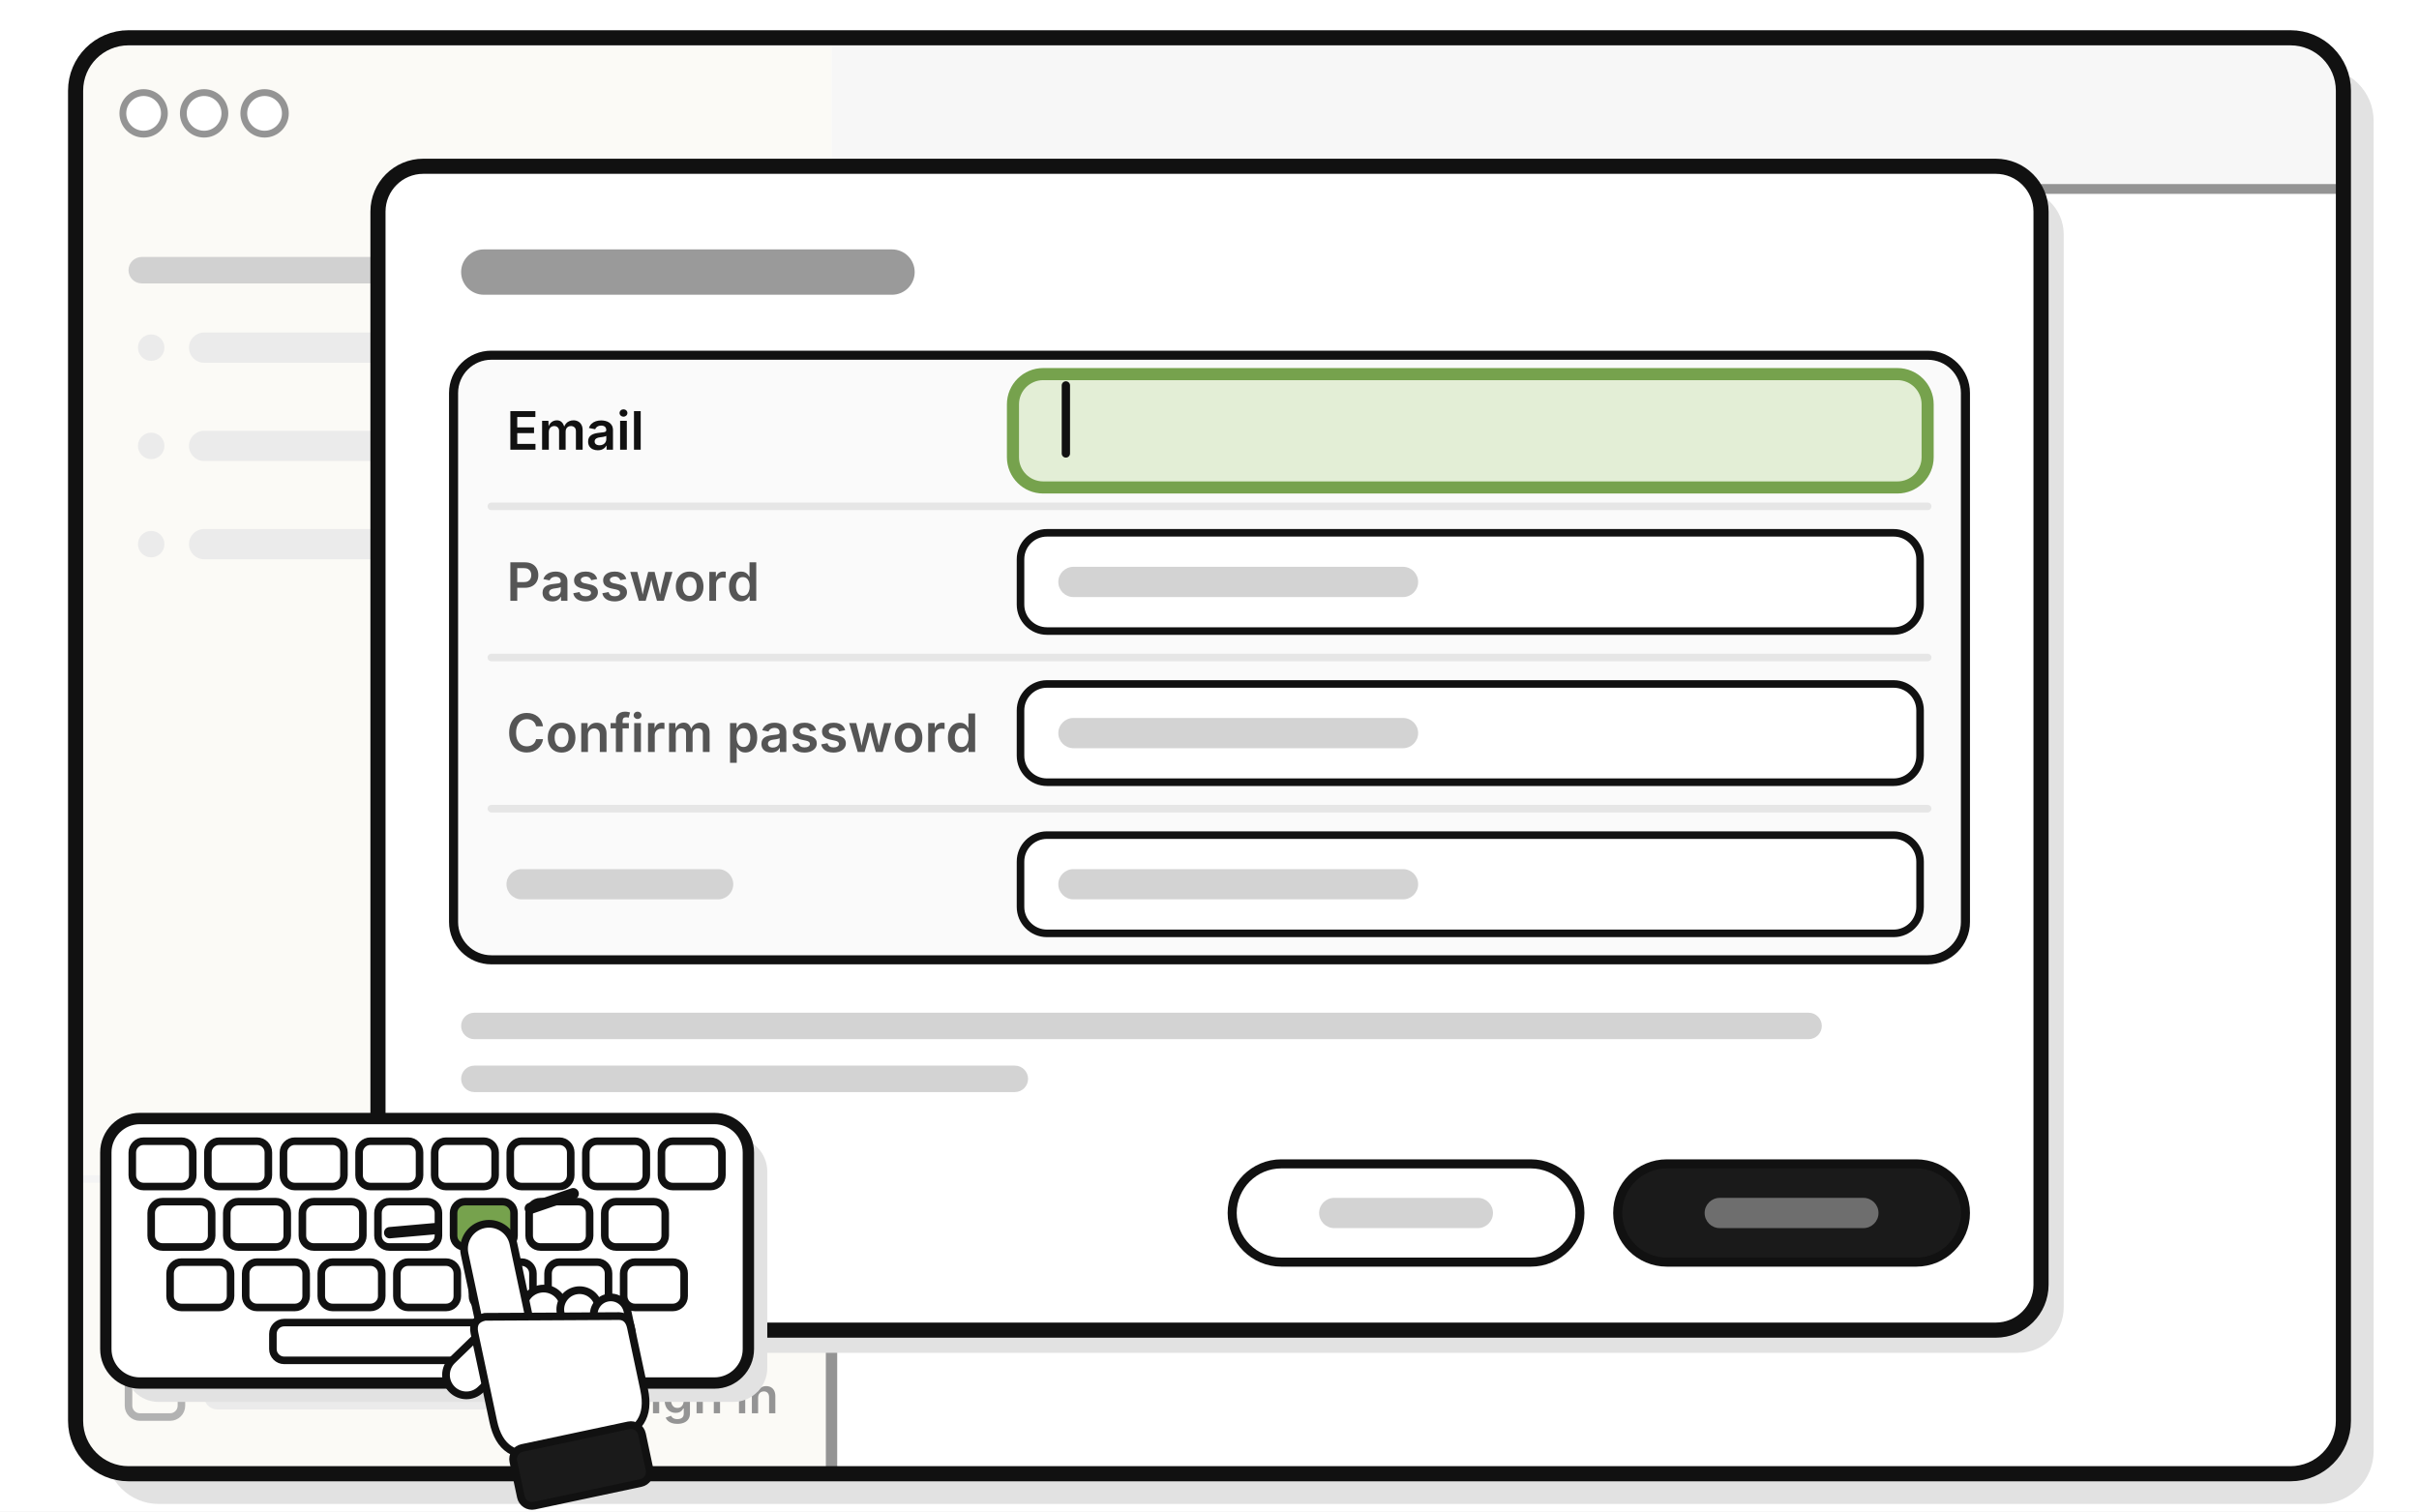
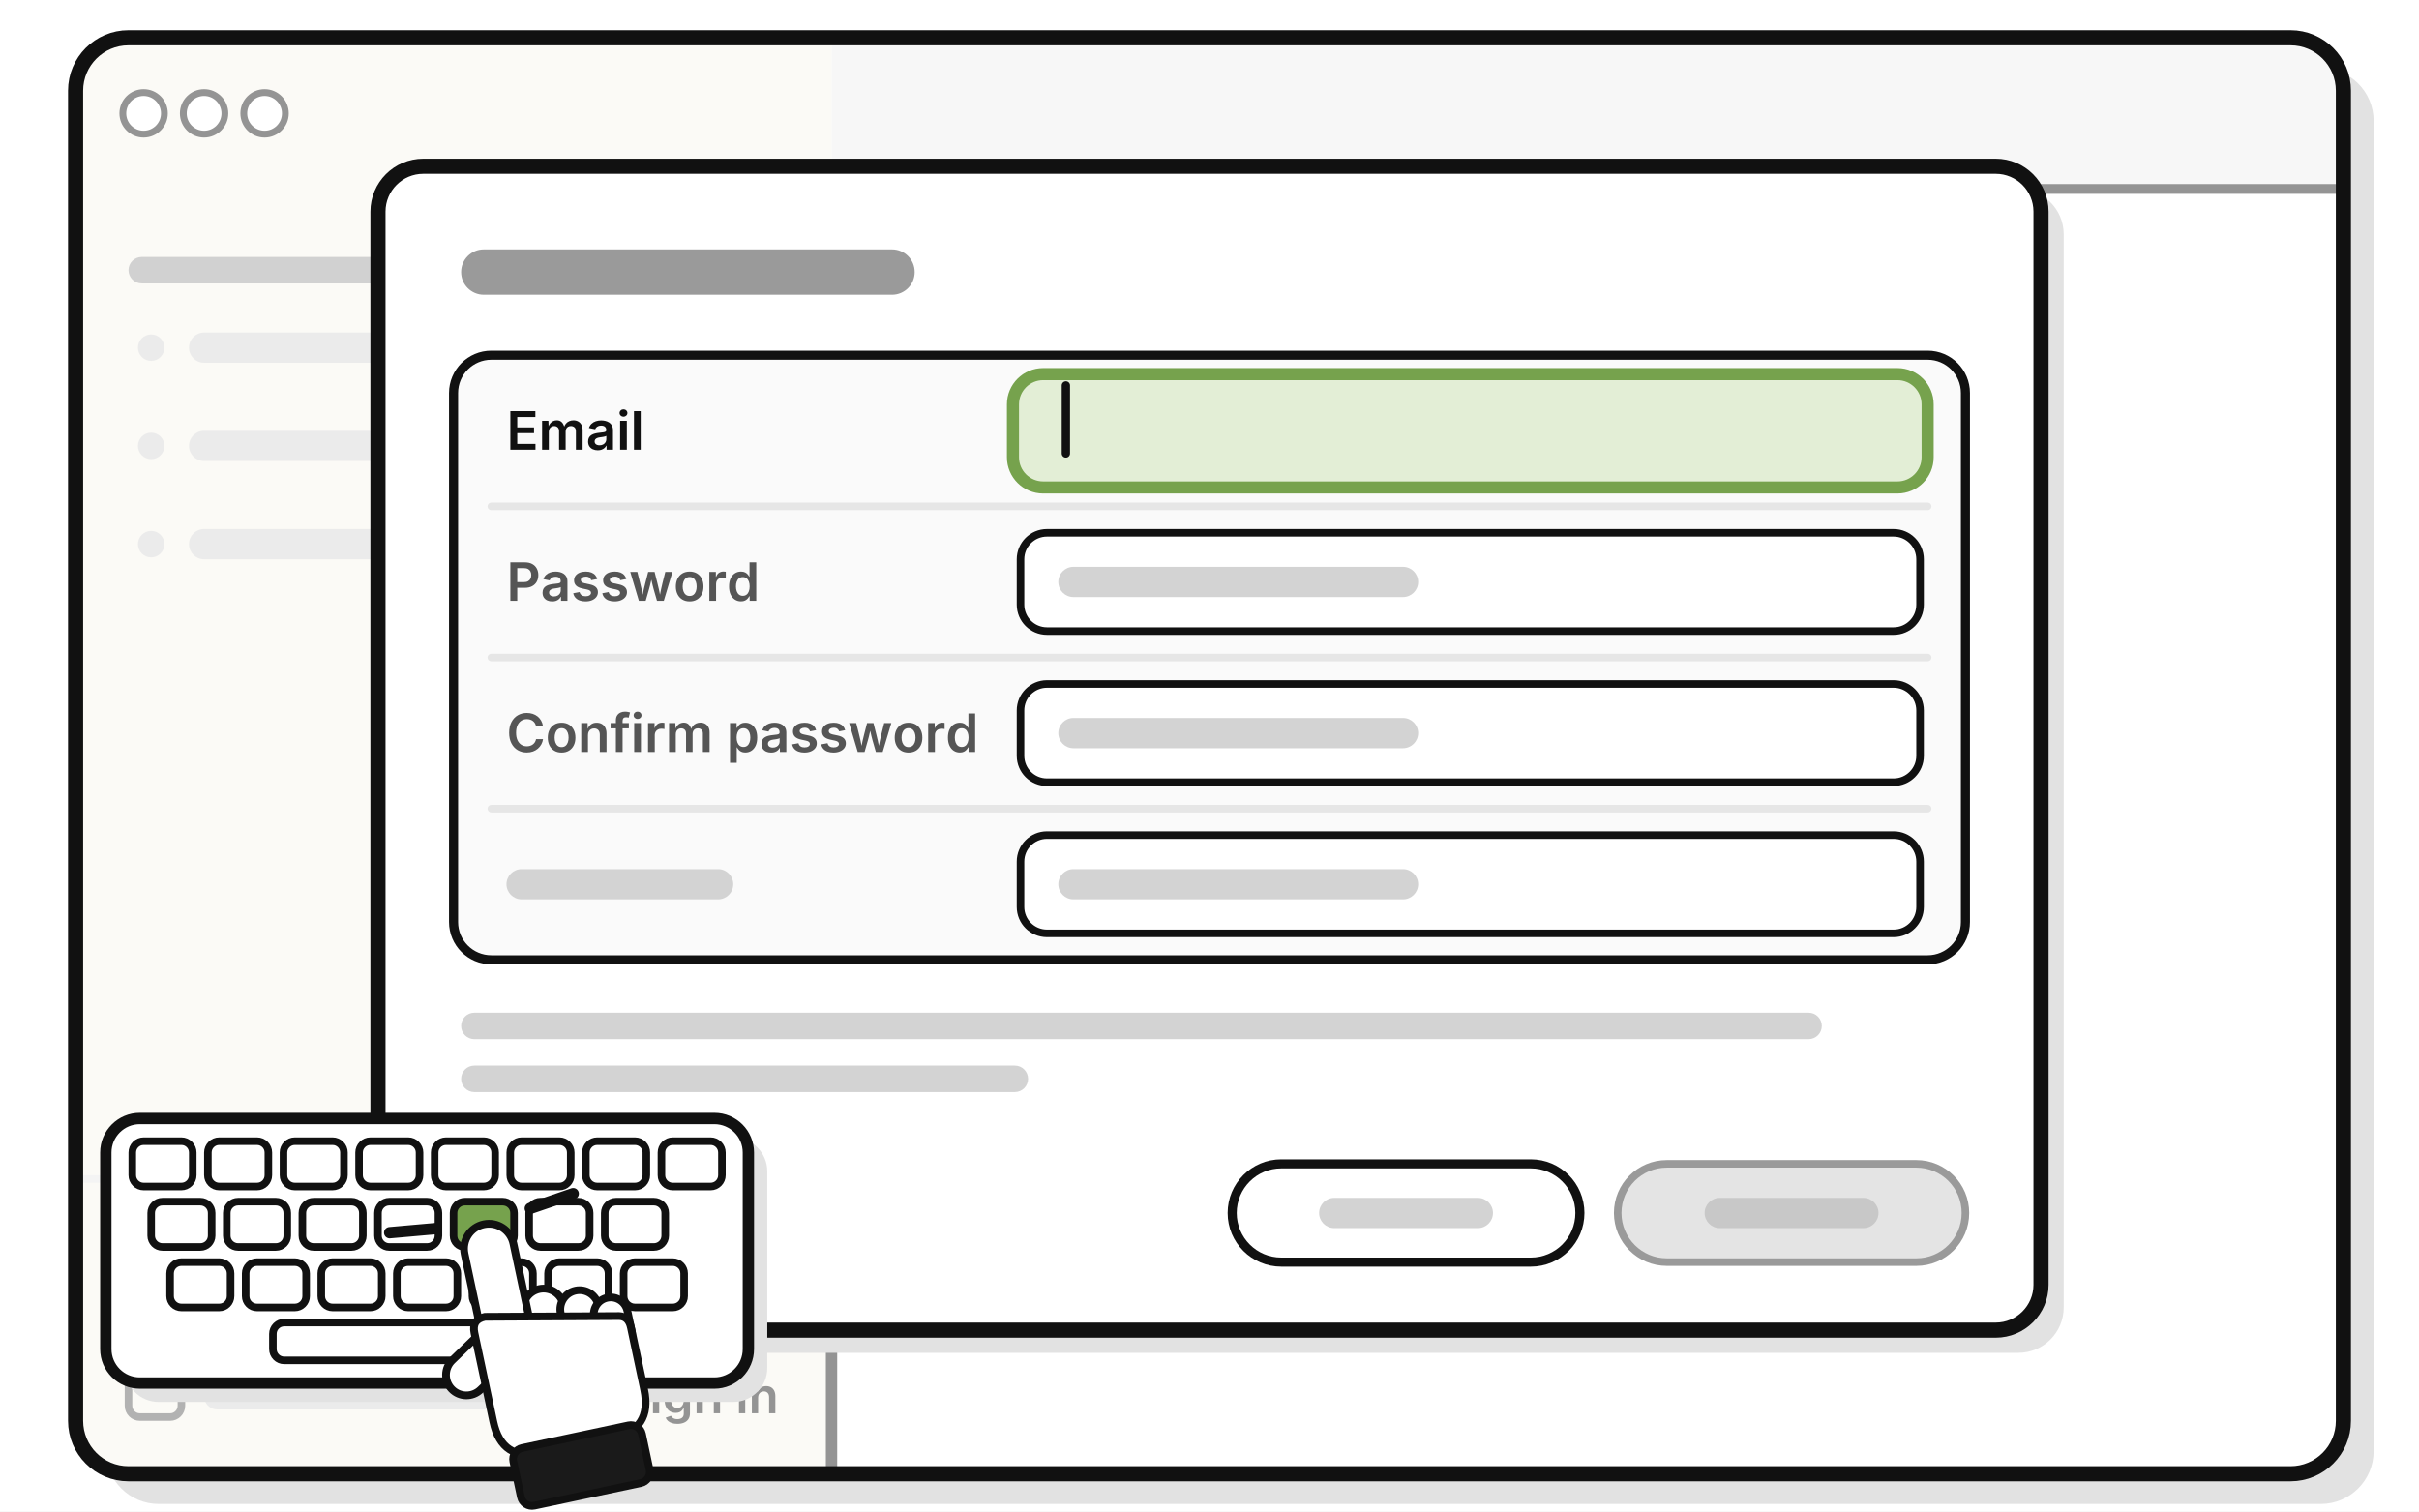
<svg xmlns="http://www.w3.org/2000/svg" viewBox="0 0 640 400" width="640" height="400">
  <rect x="0" y="0" width="640" height="400" rx="0" fill="#FFFFFF" />
  <rect x="28" y="18" width="600" height="380" rx="14" fill="#E2E2E2" />
  <g transform="translate(20 10) scale(1)">
-     <clipPath id="win3">
+     <clipPath id="win13">
      <rect x="0" y="0" width="600" height="380" rx="14" fill="none" />
    </clipPath>
-     <g clip-path="url(#win3)">
+     <g clip-path="url(#win13)">
      <rect x="0" y="0" width="600" height="380" rx="0" fill="#FFFFFF" />
      <rect x="200" y="0" width="400" height="40" rx="0" fill="#EDEDED" />
      <line x1="200" y1="40" x2="600" y2="40" stroke="#111111" stroke-width="2.6" stroke-linecap="round" />
      <rect x="0" y="0" width="200" height="380" rx="0" fill="#F6F3EA" />
      <line x1="200" y1="40" x2="200" y2="380" stroke="#111111" stroke-width="3" stroke-linecap="round" />
      <circle cx="18" cy="20" r="5.5" fill="#FFFFFF" stroke="#111111" stroke-width="1.8" />
      <circle cx="34" cy="20" r="5.5" fill="#FFFFFF" stroke="#111111" stroke-width="1.8" />
      <circle cx="50" cy="20" r="5.5" fill="#FFFFFF" stroke="#111111" stroke-width="1.8" />
      <rect x="14" y="58" width="74" height="7" rx="3.5" fill="#9A9A9A" />
-       <path d="M178 58 L182 62 L186 58" fill="none" stroke="#111111" stroke-width="2.2" stroke-linecap="round" stroke-linejoin="round" />
+       <path d="M178 61 L182 57 L186 61" fill="none" stroke="#111111" stroke-width="2.2" stroke-linecap="round" stroke-linejoin="round" />
      <circle cx="20" cy="82" r="3.5" fill="#D3D3D3" />
      <rect x="30" y="78" width="78" height="8" rx="4" fill="#D3D3D3" />
      <rect x="154" y="78" width="30" height="8" rx="4" fill="#D3D3D3" />
      <circle cx="20" cy="108" r="3.5" fill="#D3D3D3" />
      <rect x="30" y="104" width="60" height="8" rx="4" fill="#D3D3D3" />
      <rect x="154" y="104" width="30" height="8" rx="4" fill="#D3D3D3" />
      <circle cx="20" cy="134" r="3.5" fill="#D3D3D3" />
      <rect x="30" y="130" width="70" height="8" rx="4" fill="#D3D3D3" />
      <rect x="154" y="130" width="30" height="8" rx="4" fill="#D3D3D3" />
      <line x1="0" y1="302" x2="200" y2="302" stroke="#E6E6E6" stroke-width="2" stroke-linecap="round" />
      <circle cx="22" cy="321" r="8" fill="none" stroke="#111111" stroke-width="2.2" />
      <line x1="16.667" y1="321" x2="27.333" y2="321" stroke="#111111" stroke-width="2.311" stroke-linecap="round" />
      <line x1="22" y1="315.667" x2="22" y2="326.333" stroke="#111111" stroke-width="2.311" stroke-linecap="round" />
      <path d="M49.84 0 569.961 1490H909.476L1440.557 0H1147.681L883.158 773.844Q844.439 894.003 802.159 1045.302Q759.879 1196.601 708.839 1390.2H764.998Q715.318 1195.321 674.558 1042.742Q633.798 890.163 597.719 773.844L341.836 0ZM352.799 369.202V584.16H1137.598V369.202Z" fill="#111111" transform="translate(36.00 326.00) scale(0.00684 -0.00684)" />
      <path d="M550.001 -20.4Q418.201 -20.4 313.541 47.54Q208.881 115.48 148.881 244.4Q88.881 373.32 88.881 556.72Q88.881 743.08 150.281 871.5Q211.681 999.92 316.161 1065.96Q420.641 1132 549.201 1132Q648.842 1132 712.302 1098.7Q775.762 1065.4 813.141 1019Q850.521 972.6 869.601 932.88H880.721V1490H1140.638V0H886.001V176.96H869.601Q849.801 136.6 811.602 90.82Q773.402 45.04 710.162 12.32Q646.922 -20.4 550.001 -20.4ZM620.559 193.518Q705.64 193.518 764.84 239.458Q824.041 285.398 854.821 367.439Q885.601 449.479 885.601 558Q885.601 667.241 855.141 747.861Q824.681 828.482 765.48 873.282Q706.28 918.082 620.559 918.082Q532.919 918.082 473.758 871.362Q414.598 824.641 384.817 743.381Q355.037 662.12 355.037 558Q355.037 453.599 385.137 371.059Q415.238 288.518 474.718 241.018Q534.199 193.518 620.559 193.518Z" fill="#111111" transform="translate(46.19 326.00) scale(0.00684 -0.00684)" />
      <path d="M550.001 -20.4Q418.201 -20.4 313.541 47.54Q208.881 115.48 148.881 244.4Q88.881 373.32 88.881 556.72Q88.881 743.08 150.281 871.5Q211.681 999.92 316.161 1065.96Q420.641 1132 549.201 1132Q648.842 1132 712.302 1098.7Q775.762 1065.4 813.141 1019Q850.521 972.6 869.601 932.88H880.721V1490H1140.638V0H886.001V176.96H869.601Q849.801 136.6 811.602 90.82Q773.402 45.04 710.162 12.32Q646.922 -20.4 550.001 -20.4ZM620.559 193.518Q705.64 193.518 764.84 239.458Q824.041 285.398 854.821 367.439Q885.601 449.479 885.601 558Q885.601 667.241 855.141 747.861Q824.681 828.482 765.48 873.282Q706.28 918.082 620.559 918.082Q532.919 918.082 473.758 871.362Q414.598 824.641 384.817 743.381Q355.037 662.12 355.037 558Q355.037 453.599 385.137 371.059Q415.238 288.518 474.718 241.018Q534.199 193.518 620.559 193.518Z" fill="#111111" transform="translate(54.92 326.00) scale(0.00684 -0.00684)" />
      <path d="M149.761 0V1490H720.24Q881.279 1490 987.999 1439.2Q1094.719 1388.4 1147.639 1301.06Q1200.559 1213.72 1200.559 1103.28Q1200.559 1012.319 1165.839 947.84Q1131.119 883.36 1072.379 843.3Q1013.639 803.24 940.719 785.6V770.88Q1020.079 767.24 1092.819 723.06Q1165.559 678.88 1212.059 598.78Q1258.559 518.68 1258.559 406Q1258.559 290.4 1202.919 198.42Q1147.279 106.44 1034.759 53.22Q922.239 0 751.279 0ZM416.798 223.438H709.2Q856.922 223.438 922.502 280.358Q988.082 337.279 988.082 425.999Q988.082 493.079 955.122 546.54Q922.162 600 861.661 631.16Q801.161 662.321 717.76 662.321H416.798ZM416.798 854.719H686.48Q756.761 854.719 812.941 880.819Q869.122 906.92 901.722 955.06Q934.322 1003.2 934.322 1069.041Q934.322 1155.601 873.302 1211.802Q812.281 1268.002 692.48 1268.002H416.798Z" fill="#111111" transform="translate(67.19 326.00) scale(0.00684 -0.00684)" />
      <path d="M520.801 -14Q406.001 -14 319.601 35.2Q233.201 84.4 185.521 178.76Q137.841 273.12 137.841 407.28V1118H397.758V447.119Q397.758 334.678 456.398 270.858Q515.038 207.038 617.279 207.038Q686.479 207.038 740.08 237.178Q793.68 267.318 824.56 324.918Q855.441 382.519 855.441 463.119V1118H1115.997V0H868.92L866.041 276.4H885.721Q838.76 130.199 746.86 58.1Q654.96 -14 520.801 -14Z" fill="#111111" transform="translate(76.41 326.00) scale(0.00684 -0.00684)" />
      <path d="M550.001 -20.4Q418.201 -20.4 313.541 47.54Q208.881 115.48 148.881 244.4Q88.881 373.32 88.881 556.72Q88.881 743.08 150.281 871.5Q211.681 999.92 316.161 1065.96Q420.641 1132 549.201 1132Q648.842 1132 712.302 1098.7Q775.762 1065.4 813.141 1019Q850.521 972.6 869.601 932.88H880.721V1490H1140.638V0H886.001V176.96H869.601Q849.801 136.6 811.602 90.82Q773.402 45.04 710.162 12.32Q646.922 -20.4 550.001 -20.4ZM620.559 193.518Q705.64 193.518 764.84 239.458Q824.041 285.398 854.821 367.439Q885.601 449.479 885.601 558Q885.601 667.241 855.141 747.861Q824.681 828.482 765.48 873.282Q706.28 918.082 620.559 918.082Q532.919 918.082 473.758 871.362Q414.598 824.641 384.817 743.381Q355.037 662.12 355.037 558Q355.037 453.599 385.137 371.059Q415.238 288.518 474.718 241.018Q534.199 193.518 620.559 193.518Z" fill="#111111" transform="translate(84.99 326.00) scale(0.00684 -0.00684)" />
      <path d="M620 -442Q485.56 -442 386.24 -407.98Q286.921 -373.96 223.501 -315.3Q160.081 -256.641 131.921 -183.041L352.438 -104.161Q369.958 -135.441 401.318 -168.141Q432.678 -200.841 485.439 -222.581Q538.199 -244.322 619.28 -244.322Q740.32 -244.322 812.961 -187.881Q885.601 -131.441 885.601 -11.44V200.32H864.281Q844.562 159.681 807.722 117.12Q770.882 74.56 708.362 45.56Q645.842 16.56 549.361 16.56Q420.761 16.56 316.281 77.18Q211.801 137.8 150.341 259.08Q88.881 380.36 88.881 561.84Q88.881 745.64 150.781 872.78Q212.681 999.92 317.481 1065.96Q422.281 1132 551.201 1132Q650.202 1132 714.162 1099.02Q778.122 1066.04 816.181 1019.32Q854.241 972.6 874.321 932.88H888.081V1118H1143.358V-3.441Q1143.358 -152.121 1075.298 -249.561Q1007.238 -347 888.999 -394.5Q770.759 -442 620 -442ZM621.839 221.918Q707.28 221.918 766.3 262.658Q825.321 303.399 856.101 380.279Q886.881 457.16 886.881 564.4Q886.881 670.441 856.421 749.781Q825.961 829.122 766.94 873.602Q707.92 918.082 621.839 918.082Q534.199 918.082 474.718 871.682Q415.238 825.281 385.137 745.621Q355.037 665.961 355.037 564.4Q355.037 461.28 385.457 384.079Q415.878 306.879 475.358 264.398Q534.839 221.918 621.839 221.918Z" fill="#111111" transform="translate(93.72 326.00) scale(0.00684 -0.00684)" />
      <path d="M631.6 -22.56Q463.48 -22.56 341.66 48.18Q219.84 118.92 154.361 247.92Q88.881 376.92 88.881 552.16Q88.881 724.52 153.581 854.98Q218.28 985.44 336.64 1058.72Q455 1132 614.56 1132Q717.239 1132 809.499 1098.9Q901.759 1065.8 973.159 997.06Q1044.559 928.321 1085.479 821.681Q1126.399 715.041 1126.399 567.6V486.48H211.601V662.959H996.64L875.202 610.559Q875.202 705.44 845.921 776.901Q816.641 848.361 759.081 888.221Q701.52 928.082 616 928.082Q530.479 928.082 470.359 887.581Q410.238 847.081 378.718 779.461Q347.198 711.84 347.198 629.12V506.881Q347.198 400.88 383.178 328.059Q419.158 255.239 484.239 218.298Q549.319 181.358 635.12 181.358Q692.12 181.358 738.74 197.658Q785.361 213.958 818.961 246.339Q852.561 278.719 870.321 326.359L1109.119 276.919Q1082.399 187.16 1017.159 119.74Q951.919 52.32 854.299 14.88Q756.679 -22.56 631.6 -22.56Z" fill="#111111" transform="translate(102.48 326.00) scale(0.00684 -0.00684)" />
      <path d="M654.878 1118V914.322H20V1118ZM178.64 1384H438.557V314.839Q438.557 254.238 464.557 225.858Q490.557 197.478 550.398 197.478Q567.758 197.478 597.138 201.658Q626.518 205.838 644.558 209.838L685.518 9.24Q642.758 -4 598.079 -9.54Q553.399 -15.08 511.559 -15.08Q351.08 -15.08 264.86 64.84Q178.64 144.76 178.64 292.559Z" fill="#111111" transform="translate(110.76 326.00) scale(0.00684 -0.00684)" />
      <path d="M150 319 L154 323 L158 319" fill="none" stroke="#111111" stroke-width="2.2" stroke-linecap="round" stroke-linejoin="round" />
      <line x1="10" y1="340" x2="190" y2="340" stroke="#E6E6E6" stroke-width="2" stroke-linecap="round" />
      <rect x="14" y="354" width="14" height="11" rx="3" fill="none" stroke="#555555" stroke-width="2" />
      <rect x="34" y="356" width="86" height="7" rx="3.5" fill="#D3D3D3" />
      <path d="M673.199 -23.12Q500.32 -23.12 372.46 30.86Q244.601 84.84 172.921 187.879Q101.241 290.919 95.121 438.238H358.158Q364.718 359.998 407.058 308.198Q449.399 256.398 518.339 230.798Q587.279 205.198 671.039 205.198Q759.08 205.198 826.44 232.078Q893.801 258.958 931.981 307.618Q970.162 356.279 970.162 420.16Q970.162 478.48 936.501 516.46Q902.841 554.441 842.321 580.561Q781.801 606.681 700.721 626.881L531.52 671.041Q345.401 718.801 240.541 816.141Q135.681 913.481 135.681 1071.201Q135.681 1202.961 206.921 1301.78Q278.161 1400.6 401.18 1455.3Q524.2 1510 680.08 1510Q839.319 1510 958.979 1454.94Q1078.639 1399.88 1146.298 1303.181Q1213.958 1206.481 1216.878 1081.601H958.161Q948.041 1177.642 872.341 1230.302Q796.64 1282.962 676.24 1282.962Q592.479 1282.962 531.679 1257.582Q470.878 1232.202 438.438 1187.961Q405.997 1143.721 405.997 1087.041Q405.997 1024.52 444.418 984.58Q482.838 944.639 541.419 920.659Q599.999 896.679 659.759 881.679L799.039 846.079Q881.718 826.479 959.978 793.079Q1038.238 759.679 1100.818 709.22Q1163.398 658.76 1200.138 587.08Q1236.878 515.4 1236.878 418.24Q1236.878 287.24 1170.139 187.62Q1103.399 88 977.359 32.44Q851.319 -23.12 673.199 -23.12Z" fill="#111111" transform="translate(143.43 364.00) scale(0.00635 -0.00635)" />
      <path d="M137.841 0V1118H397.758V0ZM268.079 1276.161Q205.92 1276.161 161.36 1318.02Q116.8 1359.879 116.8 1418.481Q116.8 1478.28 161.36 1519.619Q205.92 1560.959 268.079 1560.959Q330.776 1560.959 375.387 1519.658Q419.998 1478.357 419.998 1418.5Q419.998 1359.84 375.387 1318.001Q330.776 1276.161 268.079 1276.161Z" fill="#111111" transform="translate(151.88 364.00) scale(0.00635 -0.00635)" />
      <path d="M620 -442Q485.56 -442 386.24 -407.98Q286.921 -373.96 223.501 -315.3Q160.081 -256.641 131.921 -183.041L352.438 -104.161Q369.958 -135.441 401.318 -168.141Q432.678 -200.841 485.439 -222.581Q538.199 -244.322 619.28 -244.322Q740.32 -244.322 812.961 -187.881Q885.601 -131.441 885.601 -11.44V200.32H864.281Q844.562 159.681 807.722 117.12Q770.882 74.56 708.362 45.56Q645.842 16.56 549.361 16.56Q420.761 16.56 316.281 77.18Q211.801 137.8 150.341 259.08Q88.881 380.36 88.881 561.84Q88.881 745.64 150.781 872.78Q212.681 999.92 317.481 1065.96Q422.281 1132 551.201 1132Q650.202 1132 714.162 1099.02Q778.122 1066.04 816.181 1019.32Q854.241 972.6 874.321 932.88H888.081V1118H1143.358V-3.441Q1143.358 -152.121 1075.298 -249.561Q1007.238 -347 888.999 -394.5Q770.759 -442 620 -442ZM621.839 221.918Q707.28 221.918 766.3 262.658Q825.321 303.399 856.101 380.279Q886.881 457.16 886.881 564.4Q886.881 670.441 856.421 749.781Q825.961 829.122 766.94 873.602Q707.92 918.082 621.839 918.082Q534.199 918.082 474.718 871.682Q415.238 825.281 385.137 745.621Q355.037 665.961 355.037 564.4Q355.037 461.28 385.457 384.079Q415.878 306.879 475.358 264.398Q534.839 221.918 621.839 221.918Z" fill="#111111" transform="translate(155.28 364.00) scale(0.00635 -0.00635)" />
      <path d="M397.758 654.881V0H137.841V1118H384.278L387.798 841.6H367.478Q413.798 986.521 505.058 1059.26Q596.318 1132 733.038 1132Q848.198 1132 934.097 1082.8Q1019.997 1033.6 1067.677 939.56Q1115.357 845.52 1115.357 710.72V0H855.441V670.881Q855.441 783.322 797.12 847.142Q738.8 910.962 636.559 910.962Q567.719 910.962 513.618 880.822Q459.518 850.682 428.638 793.582Q397.758 736.481 397.758 654.881Z" fill="#111111" transform="translate(163.42 364.00) scale(0.00635 -0.00635)" />
      <path d="M137.841 0V1118H397.758V0ZM268.079 1276.161Q205.92 1276.161 161.36 1318.02Q116.8 1359.879 116.8 1418.481Q116.8 1478.28 161.36 1519.619Q205.92 1560.959 268.079 1560.959Q330.776 1560.959 375.387 1519.658Q419.998 1478.357 419.998 1418.5Q419.998 1359.84 375.387 1318.001Q330.776 1276.161 268.079 1276.161Z" fill="#111111" transform="translate(174.64 364.00) scale(0.00635 -0.00635)" />
      <path d="M397.758 654.881V0H137.841V1118H384.278L387.798 841.6H367.478Q413.798 986.521 505.058 1059.26Q596.318 1132 733.038 1132Q848.198 1132 934.097 1082.8Q1019.997 1033.6 1067.677 939.56Q1115.357 845.52 1115.357 710.72V0H855.441V670.881Q855.441 783.322 797.12 847.142Q738.8 910.962 636.559 910.962Q567.719 910.962 513.618 880.822Q459.518 850.682 428.638 793.582Q397.758 736.481 397.758 654.881Z" fill="#111111" transform="translate(178.05 364.00) scale(0.00635 -0.00635)" />
      <rect x="330" y="174" width="140" height="12" rx="6" fill="#9A9A9A" />
      <rect x="344" y="196" width="112" height="8" rx="4" fill="#D3D3D3" />
      <rect x="0" y="0" width="600" height="380" rx="0" fill="#FFFFFF" opacity="0.55" />
      <rect x="86" y="40" width="440" height="308" rx="12" fill="#E2E2E2" />
      <rect x="80" y="34" width="440" height="308" rx="12" fill="#FFFFFF" stroke="#111111" stroke-width="4" />
      <rect x="102" y="56" width="120" height="12" rx="6" fill="#9A9A9A" />
      <rect x="100" y="84" width="400" height="160" rx="10" fill="#FAFAFA" stroke="#111111" stroke-width="2.4" />
      <path d="M149.761 0V1490H1117.519V1265.122H416.798V863.359H1065.999V641.361H416.798V224.878H1121.839V0Z" fill="#111111" transform="translate(114.00 109.00) scale(0.00684 -0.00684)" />
      <path d="M137.841 0V1118H381.958L391.958 849.281H372.918Q397.358 948.56 447.758 1011.66Q498.158 1074.76 565.738 1105.3Q633.318 1135.84 707.118 1135.84Q828.038 1135.84 902.638 1059.76Q977.238 983.68 1007.877 836.481H976.678Q999.917 936.321 1055.437 1002.9Q1110.957 1069.48 1187.537 1102.66Q1264.117 1135.84 1350.957 1135.84Q1451.557 1135.84 1531.917 1092.04Q1612.277 1048.24 1659.057 963.42Q1705.837 878.6 1705.837 754V0H1445.92V714.081Q1445.92 817.802 1389.08 866.022Q1332.24 914.242 1252.319 914.242Q1189.559 914.242 1143.698 887.242Q1097.838 860.242 1073.198 812.622Q1048.557 765.001 1048.557 701.921V0H795.12V725.602Q795.12 811.402 742.12 862.822Q689.12 914.242 605.999 914.242Q549.279 914.242 501.679 887.882Q454.078 861.522 425.918 810.702Q397.758 759.881 397.758 685.281V0Z" fill="#111111" transform="translate(122.48 109.00) scale(0.00684 -0.00684)" />
      <path d="M450.481 -23.12Q344.121 -23.12 259.061 15.26Q174.001 53.64 124.801 128.84Q75.601 204.04 75.601 314.4Q75.601 408.96 111.081 470.76Q146.561 532.56 207.361 569.58Q268.161 606.6 344.261 625.58Q420.361 644.56 501.601 653.12Q599.441 663.96 660.101 672.04Q720.761 680.12 749.461 698.02Q778.161 715.92 778.161 753.68V758.96Q778.161 814.2 755.941 852.441Q733.721 890.681 690.361 911.102Q647 931.522 583.04 931.522Q518.159 931.522 470.519 911.562Q422.878 891.601 392.778 859.681Q362.678 827.761 348.638 790.561L107.601 840.001Q140.881 939.121 209.921 1003.641Q278.961 1068.161 374.701 1100.08Q470.441 1132 582 1132Q660.679 1132 741.178 1113.28Q821.678 1094.56 888.898 1050.961Q956.118 1007.361 997.098 933.181Q1038.078 859 1038.078 747.44V0H789.441V154.16H778.881Q754.481 106.52 710.501 66.1Q666.521 25.68 602.041 1.28Q537.561 -23.12 450.481 -23.12ZM517.119 170.078Q597.68 170.078 656.421 201.879Q715.161 233.679 747.381 286.459Q779.601 339.24 779.601 401.12V533.441Q766.801 522.961 736.641 514.081Q706.481 505.201 668.7 498.281Q630.92 491.361 594.7 486.401Q558.479 481.441 533.199 478.081Q474.679 470.441 427.899 452.021Q381.118 433.601 354.318 401.14Q327.518 368.68 327.518 317.28Q327.518 268.999 352.118 236.299Q376.718 203.599 419.359 186.839Q461.999 170.078 517.119 170.078Z" fill="#111111" transform="translate(135.08 109.00) scale(0.00684 -0.00684)" />
      <path d="M137.841 0V1118H397.758V0ZM268.079 1276.161Q205.92 1276.161 161.36 1318.02Q116.8 1359.879 116.8 1418.481Q116.8 1478.28 161.36 1519.619Q205.92 1560.959 268.079 1560.959Q330.776 1560.959 375.387 1519.658Q419.998 1478.357 419.998 1418.5Q419.998 1359.84 375.387 1318.001Q330.776 1276.161 268.079 1276.161Z" fill="#111111" transform="translate(143.12 109.00) scale(0.00684 -0.00684)" />
      <path d="M397.758 1490V0H137.841V1490Z" fill="#111111" transform="translate(146.79 109.00) scale(0.00684 -0.00684)" />
      <rect x="248" y="89" width="242" height="30" rx="8" fill="#E3EED6" stroke="#76A24D" stroke-width="3.2" />
      <line x1="262" y1="92" x2="262" y2="110" stroke="#111111" stroke-width="2.2" stroke-linecap="round" />
      <line x1="110" y1="124" x2="490" y2="124" stroke="#E6E6E6" stroke-width="2" stroke-linecap="round" />
      <path d="M149.761 0V1490H707.279Q878.399 1490 995.219 1425.78Q1112.039 1361.56 1171.939 1250.24Q1231.839 1138.92 1231.839 996.561Q1231.839 853.841 1171.399 742.781Q1110.959 631.721 993.199 567.901Q875.44 504.081 702.88 504.081H333.6V723.999H667.601Q769.041 723.999 833.482 759.099Q897.922 794.2 928.442 855.88Q958.962 917.56 958.962 996.561Q958.962 1076.281 928.442 1137.141Q897.922 1198.002 833.162 1232.242Q768.401 1266.482 666.321 1266.482H416.798V0Z" fill="#555555" transform="translate(114.00 149.00) scale(0.00684 -0.00684)" />
      <path d="M450.481 -23.12Q344.121 -23.12 259.061 15.26Q174.001 53.64 124.801 128.84Q75.601 204.04 75.601 314.4Q75.601 408.96 111.081 470.76Q146.561 532.56 207.361 569.58Q268.161 606.6 344.261 625.58Q420.361 644.56 501.601 653.12Q599.441 663.96 660.101 672.04Q720.761 680.12 749.461 698.02Q778.161 715.92 778.161 753.68V758.96Q778.161 814.2 755.941 852.441Q733.721 890.681 690.361 911.102Q647 931.522 583.04 931.522Q518.159 931.522 470.519 911.562Q422.878 891.601 392.778 859.681Q362.678 827.761 348.638 790.561L107.601 840.001Q140.881 939.121 209.921 1003.641Q278.961 1068.161 374.701 1100.08Q470.441 1132 582 1132Q660.679 1132 741.178 1113.28Q821.678 1094.56 888.898 1050.961Q956.118 1007.361 997.098 933.181Q1038.078 859 1038.078 747.44V0H789.441V154.16H778.881Q754.481 106.52 710.501 66.1Q666.521 25.68 602.041 1.28Q537.561 -23.12 450.481 -23.12ZM517.119 170.078Q597.68 170.078 656.421 201.879Q715.161 233.679 747.381 286.459Q779.601 339.24 779.601 401.12V533.441Q766.801 522.961 736.641 514.081Q706.481 505.201 668.7 498.281Q630.92 491.361 594.7 486.401Q558.479 481.441 533.199 478.081Q474.679 470.441 427.899 452.021Q381.118 433.601 354.318 401.14Q327.518 368.68 327.518 317.28Q327.518 268.999 352.118 236.299Q376.718 203.599 419.359 186.839Q461.999 170.078 517.119 170.078Z" fill="#555555" transform="translate(123.03 149.00) scale(0.00684 -0.00684)" />
      <path d="M560.679 -22.56Q432.36 -22.56 333.14 14.36Q233.92 51.28 170.701 122.139Q107.481 192.999 87.841 294.039L331.198 339.719Q353.758 257.078 412.518 216.778Q471.279 176.478 565.879 176.478Q662 176.478 718.36 214.959Q774.721 253.439 774.721 309.84Q774.721 358.48 737.641 389.96Q700.56 421.441 623.68 437.921L433.36 479.041Q274.881 513.241 196.921 591.261Q118.961 669.281 118.961 792.321Q118.961 895.88 176.021 972.08Q233.081 1048.28 334.5 1090.14Q435.92 1132 569.679 1132Q696.559 1132 788.039 1096.06Q879.518 1060.12 936.138 995.48Q992.758 930.84 1014.878 843.561L783.12 798.321Q763.72 856.521 713.64 897.061Q663.56 937.602 573.199 937.602Q490.479 937.602 434.958 901.501Q379.438 865.401 379.438 808Q379.438 759.32 415.978 727.4Q452.518 695.479 537.919 676.799L728.158 636.799Q886.998 602.959 964.138 527.999Q1041.277 453.039 1041.277 334.799Q1041.277 228.88 980.018 148.42Q918.758 67.96 810.438 22.7Q702.119 -22.56 560.679 -22.56Z" fill="#555555" transform="translate(131.07 149.00) scale(0.00684 -0.00684)" />
      <path d="M560.679 -22.56Q432.36 -22.56 333.14 14.36Q233.92 51.28 170.701 122.139Q107.481 192.999 87.841 294.039L331.198 339.719Q353.758 257.078 412.518 216.778Q471.279 176.478 565.879 176.478Q662 176.478 718.36 214.959Q774.721 253.439 774.721 309.84Q774.721 358.48 737.641 389.96Q700.56 421.441 623.68 437.921L433.36 479.041Q274.881 513.241 196.921 591.261Q118.961 669.281 118.961 792.321Q118.961 895.88 176.021 972.08Q233.081 1048.28 334.5 1090.14Q435.92 1132 569.679 1132Q696.559 1132 788.039 1096.06Q879.518 1060.12 936.138 995.48Q992.758 930.84 1014.878 843.561L783.12 798.321Q763.72 856.521 713.64 897.061Q663.56 937.602 573.199 937.602Q490.479 937.602 434.958 901.501Q379.438 865.401 379.438 808Q379.438 759.32 415.978 727.4Q452.518 695.479 537.919 676.799L728.158 636.799Q886.998 602.959 964.138 527.999Q1041.277 453.039 1041.277 334.799Q1041.277 228.88 980.018 148.42Q918.758 67.96 810.438 22.7Q702.119 -22.56 560.679 -22.56Z" fill="#555555" transform="translate(138.76 149.00) scale(0.00684 -0.00684)" />
      <path d="M376.961 0 44.081 1118H317.518L427.599 679.678Q453.439 572.478 483.459 443.278Q513.479 314.078 540.159 155.518H506.999Q534.479 309.598 565.479 439.298Q596.479 568.998 624.039 679.678L736.8 1118H984.958L1094.999 679.678Q1121.559 570.558 1152.419 441.358Q1183.279 312.158 1210.759 155.518H1177.679Q1204.639 310.878 1233.439 440.078Q1262.24 569.278 1288.72 679.678L1398.801 1118H1675.117L1340.797 0H1077.92L946.96 456.322Q927.48 524.682 908.46 603.782Q889.44 682.882 871.419 765.263Q853.399 847.643 834.559 923.843H883.199Q865.359 848.283 846.839 765.583Q828.319 682.882 809.479 603.142Q790.639 523.402 770.798 456.322L639.838 0Z" fill="#555555" transform="translate(146.45 149.00) scale(0.00684 -0.00684)" />
      <path d="M623.08 -22.56Q460.28 -22.56 340.2 49.62Q220.12 121.8 154.501 251.62Q88.881 381.44 88.881 553.44Q88.881 727.36 154.501 857.5Q220.12 987.64 340.2 1059.82Q460.28 1132 623.08 1132Q786.519 1132 906.559 1059.82Q1026.599 987.64 1092.219 857.5Q1157.839 727.36 1157.839 553.44Q1157.839 381.44 1092.219 251.62Q1026.599 121.8 906.559 49.62Q786.519 -22.56 623.08 -22.56ZM623.08 188.478Q714.12 188.478 774.341 237.478Q834.562 286.479 864.162 369.459Q893.762 452.44 893.762 554.16Q893.762 656.88 864.162 739.961Q834.562 823.041 774.341 872.002Q714.12 920.962 623.08 920.962Q532.319 920.962 472.558 872.002Q412.798 823.041 383.198 740.281Q353.597 657.52 353.597 554.16Q353.597 452.44 383.198 369.459Q412.798 286.479 472.558 237.478Q532.319 188.478 623.08 188.478Z" fill="#555555" transform="translate(158.20 149.00) scale(0.00684 -0.00684)" />
      <path d="M137.841 0V1118H389.598V930.881H401.598Q432.238 1028.12 507.058 1080.7Q581.878 1133.28 677.918 1133.28Q700.078 1133.28 727.038 1131.2Q753.998 1129.12 772.878 1125.6V886.643Q756.958 891.882 720.819 896.062Q684.679 900.242 650.479 900.242Q578.038 900.242 520.478 869.262Q462.918 838.282 430.338 783.742Q397.758 729.202 397.758 657.522V0Z" fill="#555555" transform="translate(166.73 149.00) scale(0.00684 -0.00684)" />
      <path d="M550.001 -20.4Q418.201 -20.4 313.541 47.54Q208.881 115.48 148.881 244.4Q88.881 373.32 88.881 556.72Q88.881 743.08 150.281 871.5Q211.681 999.92 316.161 1065.96Q420.641 1132 549.201 1132Q648.842 1132 712.302 1098.7Q775.762 1065.4 813.141 1019Q850.521 972.6 869.601 932.88H880.721V1490H1140.638V0H886.001V176.96H869.601Q849.801 136.6 811.602 90.82Q773.402 45.04 710.162 12.32Q646.922 -20.4 550.001 -20.4ZM620.559 193.518Q705.64 193.518 764.84 239.458Q824.041 285.398 854.821 367.439Q885.601 449.479 885.601 558Q885.601 667.241 855.141 747.861Q824.681 828.482 765.48 873.282Q706.28 918.082 620.559 918.082Q532.919 918.082 473.758 871.362Q414.598 824.641 384.817 743.381Q355.037 662.12 355.037 558Q355.037 453.599 385.137 371.059Q415.238 288.518 474.718 241.018Q534.199 193.518 620.559 193.518Z" fill="#555555" transform="translate(172.28 149.00) scale(0.00684 -0.00684)" />
      <rect x="250" y="131" width="238" height="26" rx="7" fill="#FFFFFF" stroke="#111111" stroke-width="2" />
      <rect x="260" y="140" width="95.2" height="8" rx="4" fill="#D3D3D3" />
      <line x1="110" y1="164" x2="490" y2="164" stroke="#E6E6E6" stroke-width="2" stroke-linecap="round" />
      <path d="M784.8 -20Q589.12 -20 434.94 70.88Q280.76 161.76 192.021 332.9Q103.281 504.04 103.281 744Q103.281 985.32 192.561 1156.64Q281.84 1327.96 436.2 1418.98Q590.56 1510 784.8 1510Q907.16 1510 1013.779 1475.38Q1120.399 1440.76 1203.639 1374.2Q1286.879 1307.64 1340.919 1211.921Q1394.959 1116.201 1412.799 994.001H1143.602Q1131.202 1060.562 1099.542 1111.722Q1067.881 1162.882 1020.841 1198.562Q973.801 1234.242 914.9 1252.443Q856 1270.643 789.12 1270.643Q666.999 1270.643 572.499 1209.302Q477.998 1147.962 424.718 1030.501Q371.437 913.041 371.437 744Q371.437 573.439 425.398 456.159Q479.358 338.878 573.499 279.118Q667.639 219.357 788.4 219.357Q855.28 219.357 914 237.878Q972.721 256.398 1020.121 291.758Q1067.521 327.118 1099.542 378.598Q1131.562 430.078 1144.322 495.999H1413.519Q1398.839 388.839 1348.219 295.599Q1297.598 202.359 1215.978 131.159Q1134.359 59.959 1025.579 19.98Q916.799 -20 784.8 -20Z" fill="#555555" transform="translate(114.00 189.00) scale(0.00684 -0.00684)" />
      <path d="M623.08 -22.56Q460.28 -22.56 340.2 49.62Q220.12 121.8 154.501 251.62Q88.881 381.44 88.881 553.44Q88.881 727.36 154.501 857.5Q220.12 987.64 340.2 1059.82Q460.28 1132 623.08 1132Q786.519 1132 906.559 1059.82Q1026.599 987.64 1092.219 857.5Q1157.839 727.36 1157.839 553.44Q1157.839 381.44 1092.219 251.62Q1026.599 121.8 906.559 49.62Q786.519 -22.56 623.08 -22.56ZM623.08 188.478Q714.12 188.478 774.341 237.478Q834.562 286.479 864.162 369.459Q893.762 452.44 893.762 554.16Q893.762 656.88 864.162 739.961Q834.562 823.041 774.341 872.002Q714.12 920.962 623.08 920.962Q532.319 920.962 472.558 872.002Q412.798 823.041 383.198 740.281Q353.597 657.52 353.597 554.16Q353.597 452.44 383.198 369.459Q412.798 286.479 472.558 237.478Q532.319 188.478 623.08 188.478Z" fill="#555555" transform="translate(124.32 189.00) scale(0.00684 -0.00684)" />
      <path d="M397.758 654.881V0H137.841V1118H384.278L387.798 841.6H367.478Q413.798 986.521 505.058 1059.26Q596.318 1132 733.038 1132Q848.198 1132 934.097 1082.8Q1019.997 1033.6 1067.677 939.56Q1115.357 845.52 1115.357 710.72V0H855.441V670.881Q855.441 783.322 797.12 847.142Q738.8 910.962 636.559 910.962Q567.719 910.962 513.618 880.822Q459.518 850.682 428.638 793.582Q397.758 736.481 397.758 654.881Z" fill="#555555" transform="translate(132.84 189.00) scale(0.00684 -0.00684)" />
      <path d="M725.878 1118V914.322H20V1118ZM224.881 0V1224.882Q224.881 1336.641 271.641 1411.001Q318.401 1485.36 397.52 1522.68Q476.64 1560 572.399 1560Q641.079 1560 694.059 1548.96Q747.038 1537.92 772.078 1529.28L719.198 1327.042Q702.318 1332.402 677.658 1337.682Q652.999 1342.962 620.398 1342.962Q547.118 1342.962 515.598 1307.122Q484.077 1271.281 484.077 1205.041V0Z" fill="#555555" transform="translate(141.41 189.00) scale(0.00684 -0.00684)" />
      <path d="M137.841 0V1118H397.758V0ZM268.079 1276.161Q205.92 1276.161 161.36 1318.02Q116.8 1359.879 116.8 1418.481Q116.8 1478.28 161.36 1519.619Q205.92 1560.959 268.079 1560.959Q330.776 1560.959 375.387 1519.658Q419.998 1478.357 419.998 1418.5Q419.998 1359.84 375.387 1318.001Q330.776 1276.161 268.079 1276.161Z" fill="#555555" transform="translate(146.85 189.00) scale(0.00684 -0.00684)" />
      <path d="M137.841 0V1118H389.598V930.881H401.598Q432.238 1028.12 507.058 1080.7Q581.878 1133.28 677.918 1133.28Q700.078 1133.28 727.038 1131.2Q753.998 1129.12 772.878 1125.6V886.643Q756.958 891.882 720.819 896.062Q684.679 900.242 650.479 900.242Q578.038 900.242 520.478 869.262Q462.918 838.282 430.338 783.742Q397.758 729.202 397.758 657.522V0Z" fill="#555555" transform="translate(150.51 189.00) scale(0.00684 -0.00684)" />
      <path d="M137.841 0V1118H381.958L391.958 849.281H372.918Q397.358 948.56 447.758 1011.66Q498.158 1074.76 565.738 1105.3Q633.318 1135.84 707.118 1135.84Q828.038 1135.84 902.638 1059.76Q977.238 983.68 1007.877 836.481H976.678Q999.917 936.321 1055.437 1002.9Q1110.957 1069.48 1187.537 1102.66Q1264.117 1135.84 1350.957 1135.84Q1451.557 1135.84 1531.917 1092.04Q1612.277 1048.24 1659.057 963.42Q1705.837 878.6 1705.837 754V0H1445.92V714.081Q1445.92 817.802 1389.08 866.022Q1332.24 914.242 1252.319 914.242Q1189.559 914.242 1143.698 887.242Q1097.838 860.242 1073.198 812.622Q1048.557 765.001 1048.557 701.921V0H795.12V725.602Q795.12 811.402 742.12 862.822Q689.12 914.242 605.999 914.242Q549.279 914.242 501.679 887.882Q454.078 861.522 425.918 810.702Q397.758 759.881 397.758 685.281V0Z" fill="#555555" transform="translate(156.07 189.00) scale(0.00684 -0.00684)" />
      <path d="M137.841 -418V1118H392.478V932.88H408.878Q428.958 972.6 465.838 1019Q502.717 1065.4 566.177 1098.7Q629.637 1132 729.278 1132Q858.838 1132 962.818 1065.96Q1066.798 999.92 1128.198 871.5Q1189.598 743.08 1189.598 556.72Q1189.598 373.32 1129.598 244.4Q1069.598 115.48 965.438 47.54Q861.278 -20.4 728.478 -20.4Q632.557 -20.4 568.817 12.32Q505.077 45.04 467.198 90.82Q429.318 136.6 408.878 176.96H397.758V-418ZM657.92 193.518Q745.28 193.518 804.261 241.018Q863.241 288.518 893.342 371.059Q923.442 453.599 923.442 558Q923.442 662.12 893.662 743.381Q863.881 824.641 804.901 871.362Q745.92 918.082 657.92 918.082Q572.199 918.082 512.999 873.282Q453.798 828.482 423.338 747.861Q392.878 667.241 392.878 558Q392.878 449.479 423.658 367.439Q454.438 285.398 513.959 239.458Q573.479 193.518 657.92 193.518Z" fill="#555555" transform="translate(172.20 189.00) scale(0.00684 -0.00684)" />
      <path d="M450.481 -23.12Q344.121 -23.12 259.061 15.26Q174.001 53.64 124.801 128.84Q75.601 204.04 75.601 314.4Q75.601 408.96 111.081 470.76Q146.561 532.56 207.361 569.58Q268.161 606.6 344.261 625.58Q420.361 644.56 501.601 653.12Q599.441 663.96 660.101 672.04Q720.761 680.12 749.461 698.02Q778.161 715.92 778.161 753.68V758.96Q778.161 814.2 755.941 852.441Q733.721 890.681 690.361 911.102Q647 931.522 583.04 931.522Q518.159 931.522 470.519 911.562Q422.878 891.601 392.778 859.681Q362.678 827.761 348.638 790.561L107.601 840.001Q140.881 939.121 209.921 1003.641Q278.961 1068.161 374.701 1100.08Q470.441 1132 582 1132Q660.679 1132 741.178 1113.28Q821.678 1094.56 888.898 1050.961Q956.118 1007.361 997.098 933.181Q1038.078 859 1038.078 747.44V0H789.441V154.16H778.881Q754.481 106.52 710.501 66.1Q666.521 25.68 602.041 1.28Q537.561 -23.12 450.481 -23.12ZM517.119 170.078Q597.68 170.078 656.421 201.879Q715.161 233.679 747.381 286.459Q779.601 339.24 779.601 401.12V533.441Q766.801 522.961 736.641 514.081Q706.481 505.201 668.7 498.281Q630.92 491.361 594.7 486.401Q558.479 481.441 533.199 478.081Q474.679 470.441 427.899 452.021Q381.118 433.601 354.318 401.14Q327.518 368.68 327.518 317.28Q327.518 268.999 352.118 236.299Q376.718 203.599 419.359 186.839Q461.999 170.078 517.119 170.078Z" fill="#555555" transform="translate(180.94 189.00) scale(0.00684 -0.00684)" />
      <path d="M560.679 -22.56Q432.36 -22.56 333.14 14.36Q233.92 51.28 170.701 122.139Q107.481 192.999 87.841 294.039L331.198 339.719Q353.758 257.078 412.518 216.778Q471.279 176.478 565.879 176.478Q662 176.478 718.36 214.959Q774.721 253.439 774.721 309.84Q774.721 358.48 737.641 389.96Q700.56 421.441 623.68 437.921L433.36 479.041Q274.881 513.241 196.921 591.261Q118.961 669.281 118.961 792.321Q118.961 895.88 176.021 972.08Q233.081 1048.28 334.5 1090.14Q435.92 1132 569.679 1132Q696.559 1132 788.039 1096.06Q879.518 1060.12 936.138 995.48Q992.758 930.84 1014.878 843.561L783.12 798.321Q763.72 856.521 713.64 897.061Q663.56 937.602 573.199 937.602Q490.479 937.602 434.958 901.501Q379.438 865.401 379.438 808Q379.438 759.32 415.978 727.4Q452.518 695.479 537.919 676.799L728.158 636.799Q886.998 602.959 964.138 527.999Q1041.277 453.039 1041.277 334.799Q1041.277 228.88 980.018 148.42Q918.758 67.96 810.438 22.7Q702.119 -22.56 560.679 -22.56Z" fill="#555555" transform="translate(188.98 189.00) scale(0.00684 -0.00684)" />
      <path d="M560.679 -22.56Q432.36 -22.56 333.14 14.36Q233.92 51.28 170.701 122.139Q107.481 192.999 87.841 294.039L331.198 339.719Q353.758 257.078 412.518 216.778Q471.279 176.478 565.879 176.478Q662 176.478 718.36 214.959Q774.721 253.439 774.721 309.84Q774.721 358.48 737.641 389.96Q700.56 421.441 623.68 437.921L433.36 479.041Q274.881 513.241 196.921 591.261Q118.961 669.281 118.961 792.321Q118.961 895.88 176.021 972.08Q233.081 1048.28 334.5 1090.14Q435.92 1132 569.679 1132Q696.559 1132 788.039 1096.06Q879.518 1060.12 936.138 995.48Q992.758 930.84 1014.878 843.561L783.12 798.321Q763.72 856.521 713.64 897.061Q663.56 937.602 573.199 937.602Q490.479 937.602 434.958 901.501Q379.438 865.401 379.438 808Q379.438 759.32 415.978 727.4Q452.518 695.479 537.919 676.799L728.158 636.799Q886.998 602.959 964.138 527.999Q1041.277 453.039 1041.277 334.799Q1041.277 228.88 980.018 148.42Q918.758 67.96 810.438 22.7Q702.119 -22.56 560.679 -22.56Z" fill="#555555" transform="translate(196.67 189.00) scale(0.00684 -0.00684)" />
      <path d="M376.961 0 44.081 1118H317.518L427.599 679.678Q453.439 572.478 483.459 443.278Q513.479 314.078 540.159 155.518H506.999Q534.479 309.598 565.479 439.298Q596.479 568.998 624.039 679.678L736.8 1118H984.958L1094.999 679.678Q1121.559 570.558 1152.419 441.358Q1183.279 312.158 1210.759 155.518H1177.679Q1204.639 310.878 1233.439 440.078Q1262.24 569.278 1288.72 679.678L1398.801 1118H1675.117L1340.797 0H1077.92L946.96 456.322Q927.48 524.682 908.46 603.782Q889.44 682.882 871.419 765.263Q853.399 847.643 834.559 923.843H883.199Q865.359 848.283 846.839 765.583Q828.319 682.882 809.479 603.142Q790.639 523.402 770.798 456.322L639.838 0Z" fill="#555555" transform="translate(204.36 189.00) scale(0.00684 -0.00684)" />
      <path d="M623.08 -22.56Q460.28 -22.56 340.2 49.62Q220.12 121.8 154.501 251.62Q88.881 381.44 88.881 553.44Q88.881 727.36 154.501 857.5Q220.12 987.64 340.2 1059.82Q460.28 1132 623.08 1132Q786.519 1132 906.559 1059.82Q1026.599 987.64 1092.219 857.5Q1157.839 727.36 1157.839 553.44Q1157.839 381.44 1092.219 251.62Q1026.599 121.8 906.559 49.62Q786.519 -22.56 623.08 -22.56ZM623.08 188.478Q714.12 188.478 774.341 237.478Q834.562 286.479 864.162 369.459Q893.762 452.44 893.762 554.16Q893.762 656.88 864.162 739.961Q834.562 823.041 774.341 872.002Q714.12 920.962 623.08 920.962Q532.319 920.962 472.558 872.002Q412.798 823.041 383.198 740.281Q353.597 657.52 353.597 554.16Q353.597 452.44 383.198 369.459Q412.798 286.479 472.558 237.478Q532.319 188.478 623.08 188.478Z" fill="#555555" transform="translate(216.11 189.00) scale(0.00684 -0.00684)" />
      <path d="M137.841 0V1118H389.598V930.881H401.598Q432.238 1028.12 507.058 1080.7Q581.878 1133.28 677.918 1133.28Q700.078 1133.28 727.038 1131.2Q753.998 1129.12 772.878 1125.6V886.643Q756.958 891.882 720.819 896.062Q684.679 900.242 650.479 900.242Q578.038 900.242 520.478 869.262Q462.918 838.282 430.338 783.742Q397.758 729.202 397.758 657.522V0Z" fill="#555555" transform="translate(224.63 189.00) scale(0.00684 -0.00684)" />
      <path d="M550.001 -20.4Q418.201 -20.4 313.541 47.54Q208.881 115.48 148.881 244.4Q88.881 373.32 88.881 556.72Q88.881 743.08 150.281 871.5Q211.681 999.92 316.161 1065.96Q420.641 1132 549.201 1132Q648.842 1132 712.302 1098.7Q775.762 1065.4 813.141 1019Q850.521 972.6 869.601 932.88H880.721V1490H1140.638V0H886.001V176.96H869.601Q849.801 136.6 811.602 90.82Q773.402 45.04 710.162 12.32Q646.922 -20.4 550.001 -20.4ZM620.559 193.518Q705.64 193.518 764.84 239.458Q824.041 285.398 854.821 367.439Q885.601 449.479 885.601 558Q885.601 667.241 855.141 747.861Q824.681 828.482 765.48 873.282Q706.28 918.082 620.559 918.082Q532.919 918.082 473.758 871.362Q414.598 824.641 384.817 743.381Q355.037 662.12 355.037 558Q355.037 453.599 385.137 371.059Q415.238 288.518 474.718 241.018Q534.199 193.518 620.559 193.518Z" fill="#555555" transform="translate(230.19 189.00) scale(0.00684 -0.00684)" />
      <rect x="250" y="171" width="238" height="26" rx="7" fill="#FFFFFF" stroke="#111111" stroke-width="2" />
      <rect x="260" y="180" width="95.2" height="8" rx="4" fill="#D3D3D3" />
      <line x1="110" y1="204" x2="490" y2="204" stroke="#E6E6E6" stroke-width="2" stroke-linecap="round" />
      <rect x="114" y="220" width="60" height="8" rx="4" fill="#D3D3D3" />
      <rect x="250" y="211" width="238" height="26" rx="7" fill="#FFFFFF" stroke="#111111" stroke-width="2" />
      <rect x="260" y="220" width="95.2" height="8" rx="4" fill="#D3D3D3" />
      <rect x="102" y="258" width="360" height="7" rx="3.5" fill="#D3D3D3" />
      <rect x="102" y="272" width="150" height="7" rx="3.5" fill="#D3D3D3" />
      <rect x="100" y="298" width="80" height="26" rx="13" fill="#FFFFFF" stroke="#111111" stroke-width="2.4" />
      <rect x="120" y="307" width="40" height="8" rx="4" fill="#D3D3D3" />
-       <rect x="408" y="298" width="92" height="26" rx="13" fill="#1A1A1A" stroke="#111111" stroke-width="2.4" />
-       <rect x="431" y="307" width="46" height="8" rx="4" fill="#6E6E6E" />
+       <rect x="408" y="298" width="92" height="26" rx="13" fill="#E4E4E4" stroke="#9A9A9A" stroke-width="2" />
+       <rect x="431" y="307" width="46" height="8" rx="4" fill="#C8C8C8" />
      <rect x="306" y="298" width="92" height="26" rx="13" fill="#FFFFFF" stroke="#111111" stroke-width="2.4" />
      <rect x="329" y="307" width="46" height="8" rx="4" fill="#D3D3D3" />
    </g>
    <rect x="0" y="0" width="600" height="380" rx="14" fill="none" stroke="#111111" stroke-width="4" />
  </g>
  <rect x="33" y="301" width="170" height="70" rx="9" fill="#E2E2E2" />
  <rect x="28" y="296" width="170" height="70" rx="9" fill="#FFFFFF" stroke="#111111" stroke-width="3" />
  <rect x="35" y="302" width="16" height="12" rx="3" fill="#FFFFFF" stroke="#111111" stroke-width="2" />
  <rect x="55" y="302" width="16" height="12" rx="3" fill="#FFFFFF" stroke="#111111" stroke-width="2" />
  <rect x="75" y="302" width="16" height="12" rx="3" fill="#FFFFFF" stroke="#111111" stroke-width="2" />
  <rect x="95" y="302" width="16" height="12" rx="3" fill="#FFFFFF" stroke="#111111" stroke-width="2" />
  <rect x="115" y="302" width="16" height="12" rx="3" fill="#FFFFFF" stroke="#111111" stroke-width="2" />
  <rect x="135" y="302" width="16" height="12" rx="3" fill="#FFFFFF" stroke="#111111" stroke-width="2" />
  <rect x="155" y="302" width="16" height="12" rx="3" fill="#FFFFFF" stroke="#111111" stroke-width="2" />
  <rect x="175" y="302" width="16" height="12" rx="3" fill="#FFFFFF" stroke="#111111" stroke-width="2" />
  <rect x="40" y="318" width="16" height="12" rx="3" fill="#FFFFFF" stroke="#111111" stroke-width="2" />
  <rect x="60" y="318" width="16" height="12" rx="3" fill="#FFFFFF" stroke="#111111" stroke-width="2" />
  <rect x="80" y="318" width="16" height="12" rx="3" fill="#FFFFFF" stroke="#111111" stroke-width="2" />
  <rect x="100" y="318" width="16" height="12" rx="3" fill="#FFFFFF" stroke="#111111" stroke-width="2" />
  <rect x="120" y="318" width="16" height="12" rx="3" fill="#76A24D" stroke="#111111" stroke-width="2" />
  <rect x="140" y="318" width="16" height="12" rx="3" fill="#FFFFFF" stroke="#111111" stroke-width="2" />
  <rect x="160" y="318" width="16" height="12" rx="3" fill="#FFFFFF" stroke="#111111" stroke-width="2" />
  <rect x="45" y="334" width="16" height="12" rx="3" fill="#FFFFFF" stroke="#111111" stroke-width="2" />
  <rect x="65" y="334" width="16" height="12" rx="3" fill="#FFFFFF" stroke="#111111" stroke-width="2" />
  <rect x="85" y="334" width="16" height="12" rx="3" fill="#FFFFFF" stroke="#111111" stroke-width="2" />
  <rect x="105" y="334" width="16" height="12" rx="3" fill="#FFFFFF" stroke="#111111" stroke-width="2" />
  <rect x="125" y="334" width="16" height="12" rx="3" fill="#FFFFFF" stroke="#111111" stroke-width="2" />
  <rect x="145" y="334" width="16" height="12" rx="3" fill="#FFFFFF" stroke="#111111" stroke-width="2" />
  <rect x="165" y="334" width="16" height="12" rx="3" fill="#FFFFFF" stroke="#111111" stroke-width="2" />
  <rect x="72.2" y="350" width="81.6" height="10" rx="3" fill="#FFFFFF" stroke="#111111" stroke-width="2" />
  <g transform="translate(128 324) rotate(-12) scale(0.6)">
    <rect x="-31" y="50" width="32" height="18" rx="9" fill="#FFFFFF" stroke="#111111" stroke-width="3.4" stroke-linejoin="round" transform="rotate(-32 -14 60)" />
    <rect x="9" y="33" width="18" height="28" rx="9" fill="#FFFFFF" stroke="#111111" stroke-width="3.4" stroke-linejoin="round" />
    <rect x="25" y="37" width="17" height="26" rx="8.5" fill="#FFFFFF" stroke="#111111" stroke-width="3.4" stroke-linejoin="round" />
    <rect x="39" y="43" width="15" height="24" rx="7.5" fill="#FFFFFF" stroke="#111111" stroke-width="3.4" stroke-linejoin="round" />
    <rect x="-11" y="0" width="22" height="64" rx="11" fill="#FFFFFF" stroke="#111111" stroke-width="3.4" stroke-linejoin="round" />
    <path d="M-14 46 Q-14 40 -8 40 L50 52 Q54 53 54 58 L54 86 Q54 104 36 104 L4 104 Q-14 104 -14 86 Z" fill="#FFFFFF" stroke="#111111" stroke-width="3.4" stroke-linejoin="round" />
    <rect x="-9" y="100" width="58" height="26" rx="5" fill="#1A1A1A" stroke="#111111" stroke-width="3.4" stroke-linejoin="round" />
  </g>
  <line x1="115.051" y1="325.151" x2="103.098" y2="326.213" stroke="#111111" stroke-width="3" stroke-linecap="round" />
  <line x1="140.298" y1="319.785" x2="151.649" y2="315.893" stroke="#111111" stroke-width="3" stroke-linecap="round" />
</svg>
